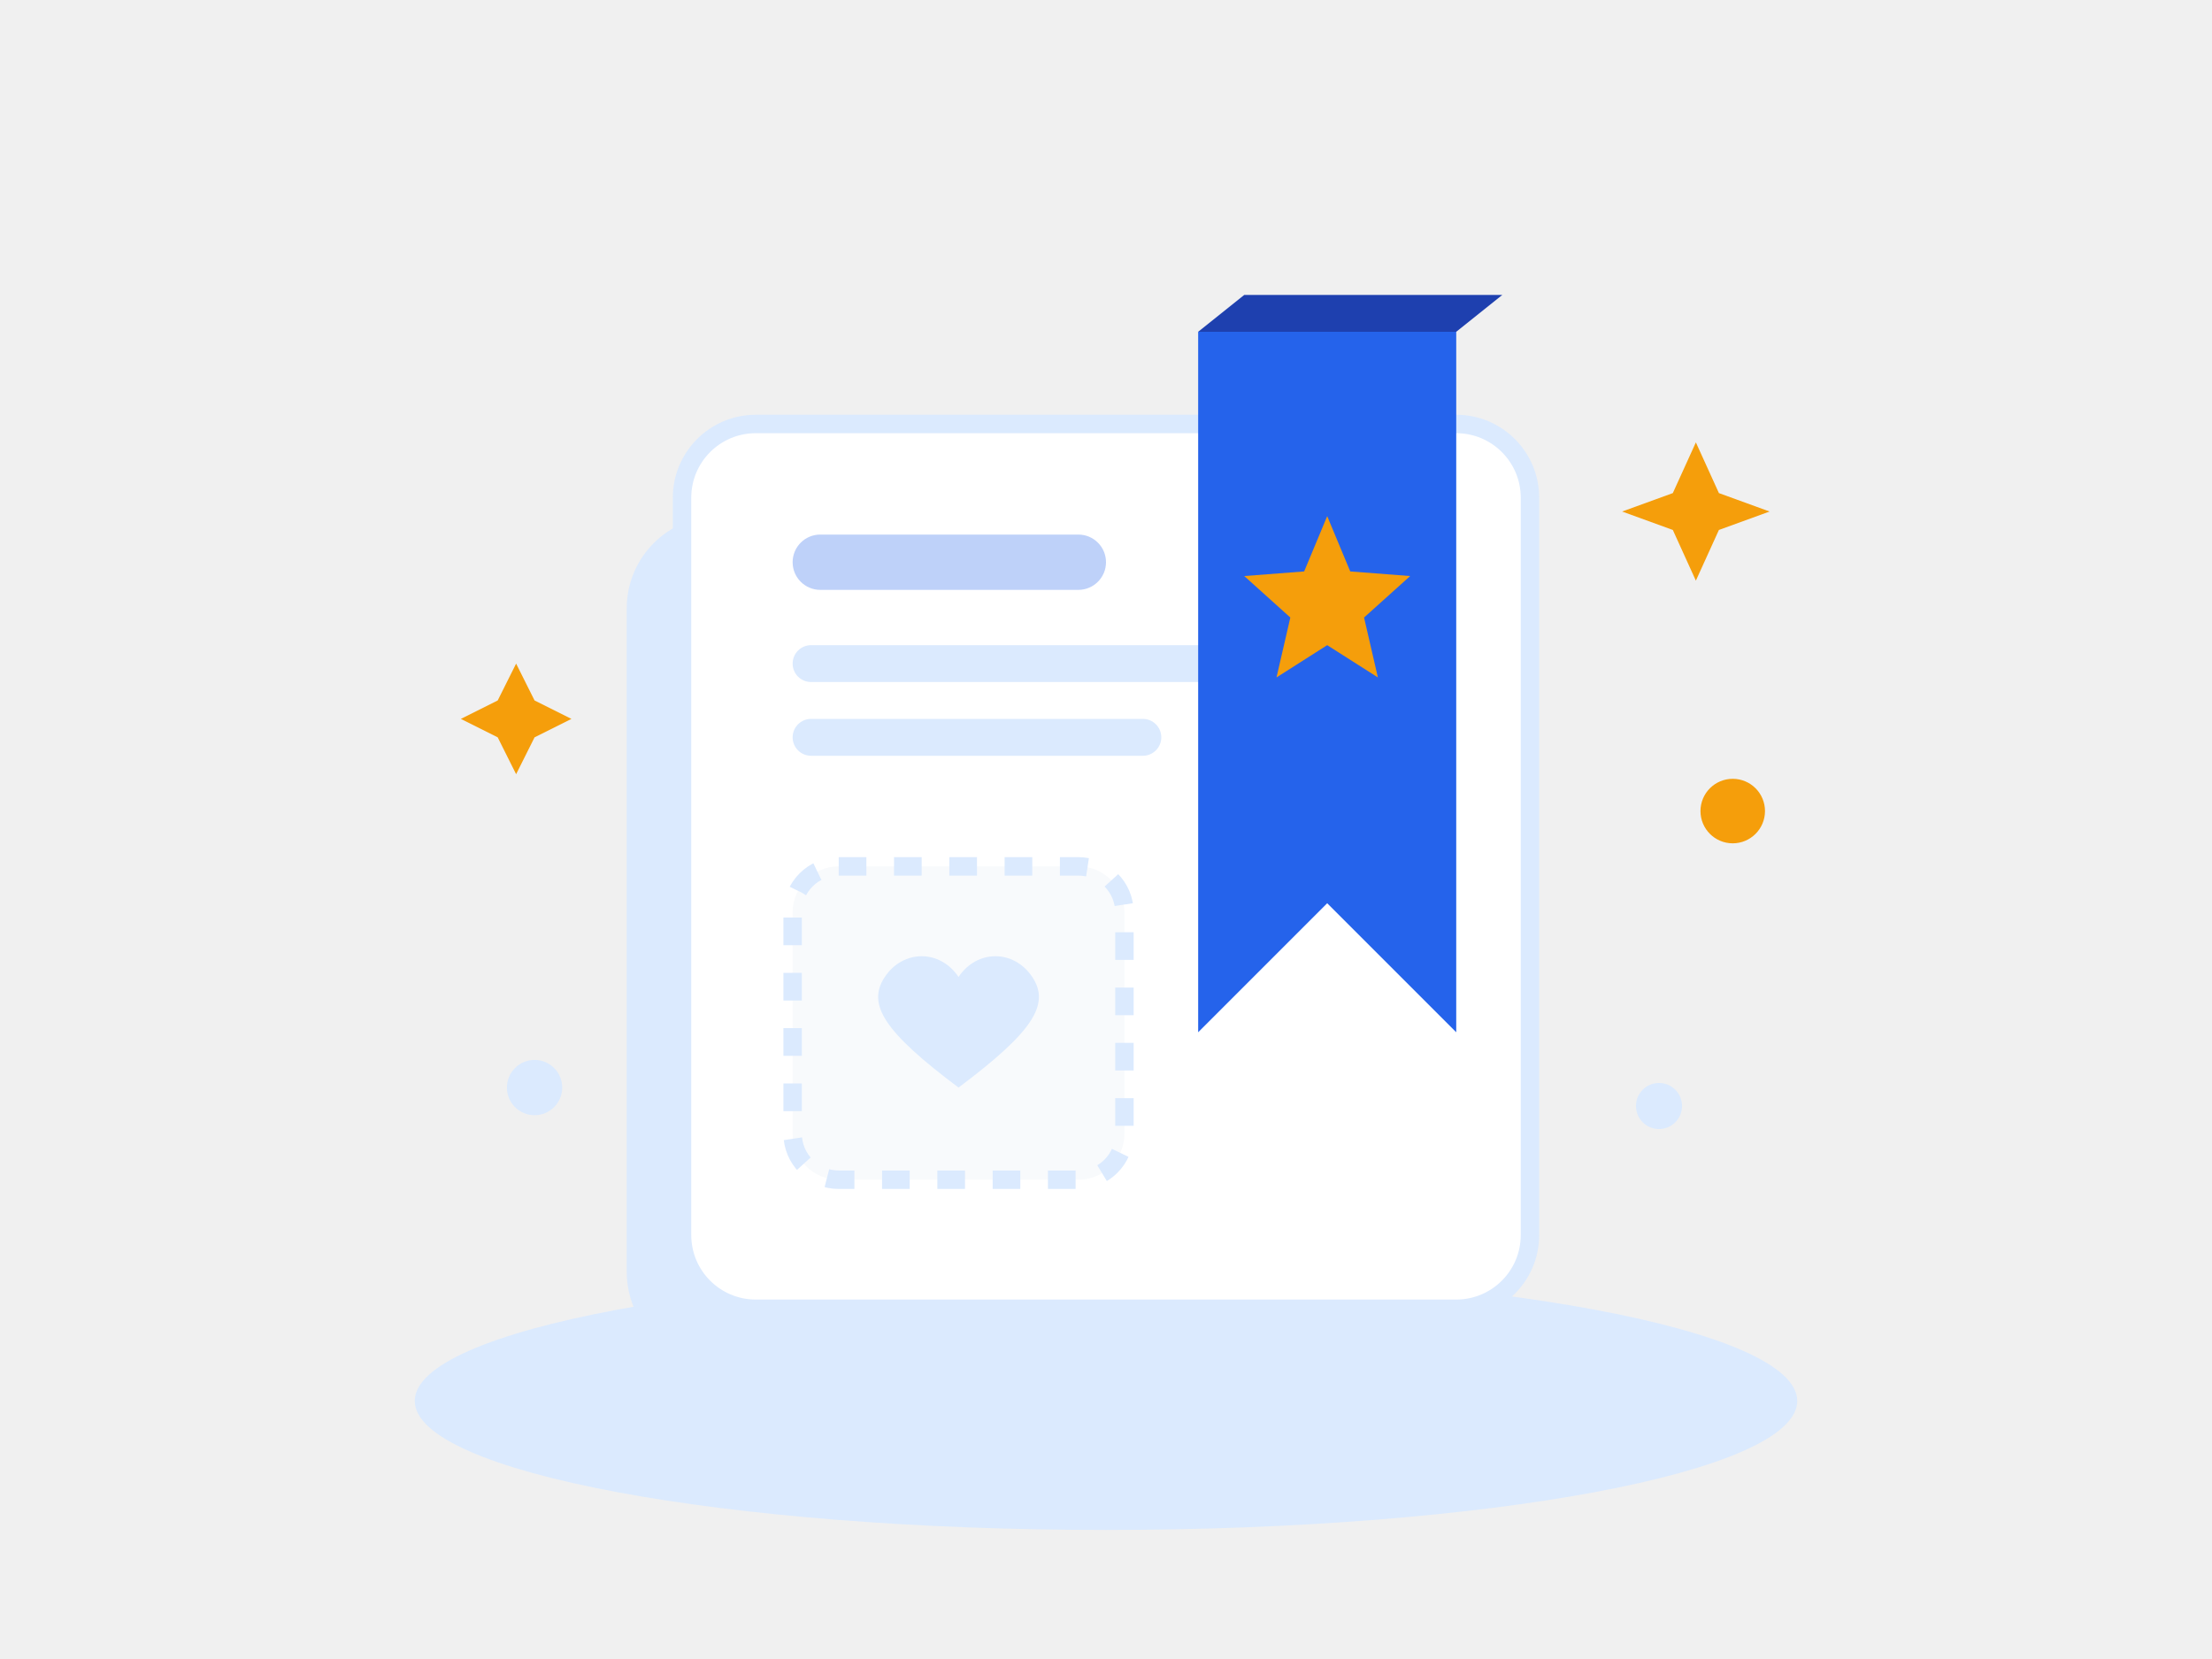
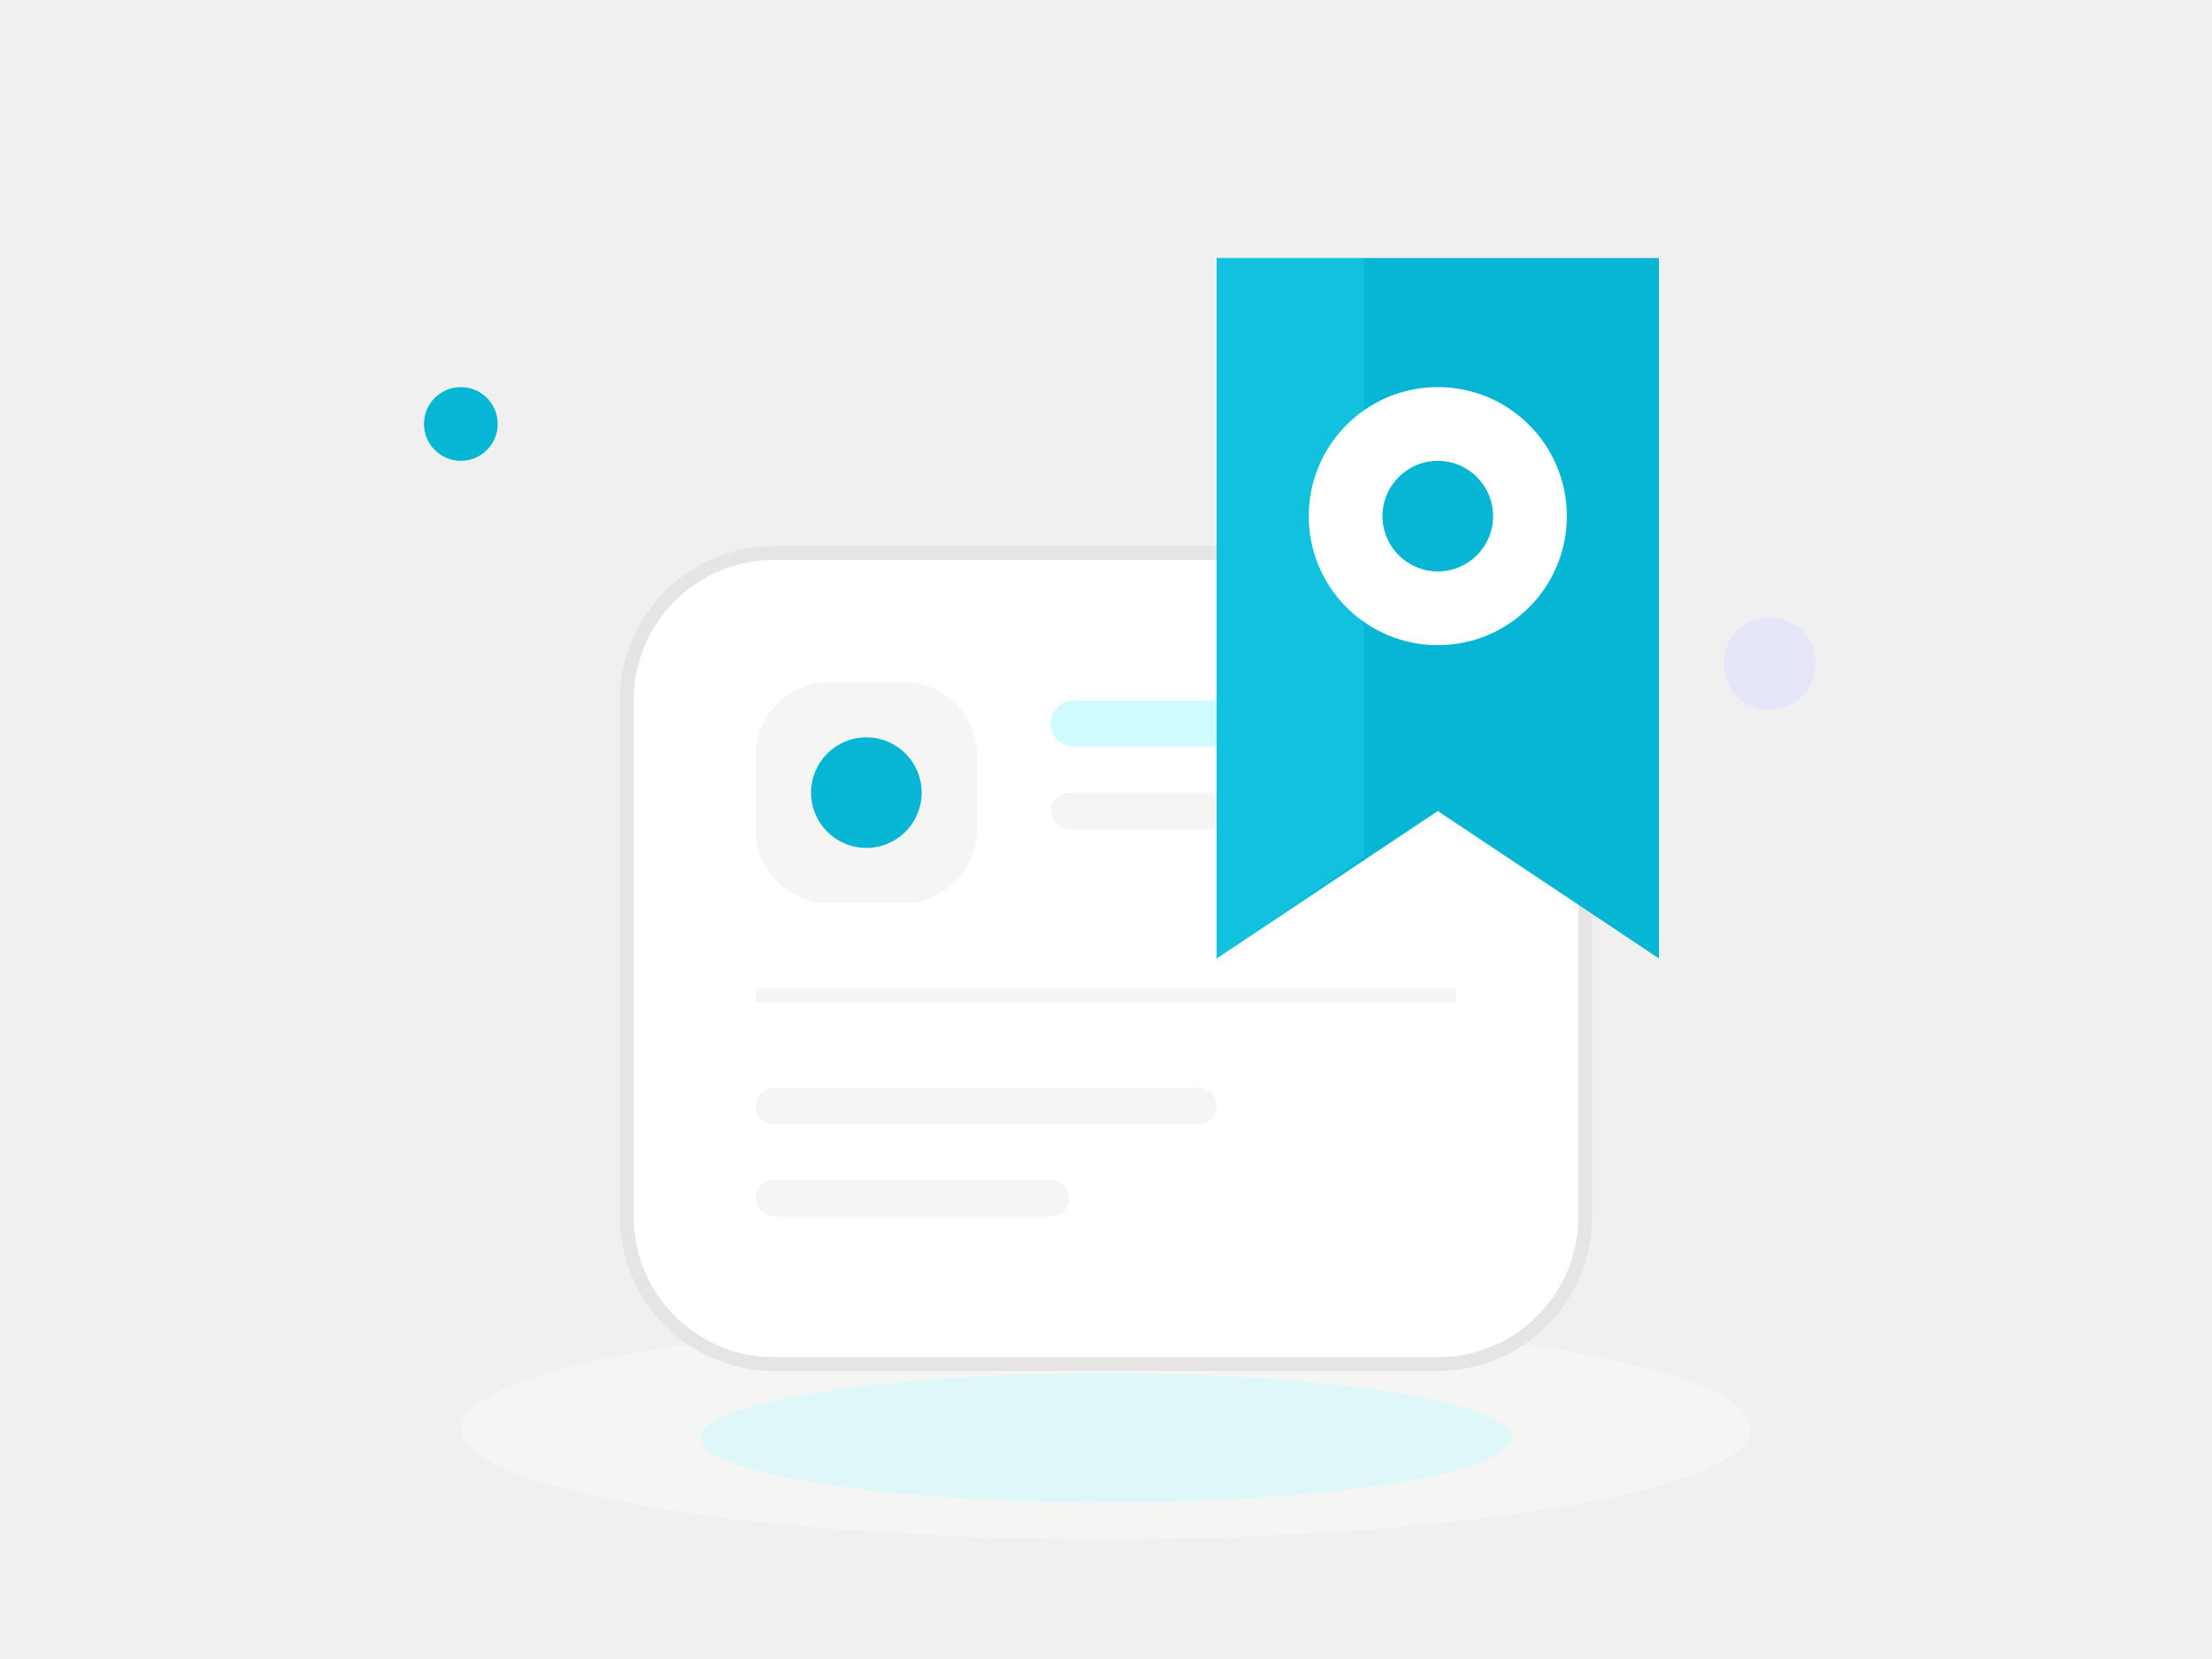
<svg xmlns="http://www.w3.org/2000/svg" viewBox="0 0 240 180" width="240" height="180" fill="none">
-   <ellipse cx="120" cy="152" rx="75" ry="14" fill="#DBEAFE" />
-   <rect x="68" y="56" width="94" height="92" rx="10" fill="#DBEAFE" />
-   <rect x="74" y="46" width="92" height="96" rx="8" fill="#FFFFFF" stroke="#DBEAFE" stroke-width="2" />
-   <rect x="86" y="58" width="34" height="6" rx="3" fill="#2563EB" opacity="0.3" />
-   <rect x="86" y="70" width="52" height="4" rx="2" fill="#DBEAFE" />
-   <rect x="86" y="78" width="40" height="4" rx="2" fill="#DBEAFE" />
-   <rect x="86" y="94" width="36" height="34" rx="5" fill="#F8FAFC" stroke="#DBEAFE" stroke-width="2" stroke-dasharray="3 3" />
-   <path d="M 104 106 C 102 103 98 103 96 106 C 94 109 96 112 104 118 C 112 112 114 109 112 106 C 110 103 106 103 104 106 Z" fill="#DBEAFE" />
-   <g>
-     <path d="M 130 36 L 135 32 H 163 L 158 36 Z" fill="#1E40AF" />
-     <path d="M 130 36 H 158 V 112 L 144 98 L 130 112 Z" fill="#2563EB" />
-     <polygon points="144,56 146.5,62 153,62.5 148,67 149.5,73.5 144,70 138.5,73.5 140,67 135,62.5 141.5,62" fill="#F59E0B" />
+   <ellipse cx="120" cy="155" rx="70" ry="12" fill="#F5F5F4" />
+   <ellipse cx="120" cy="156" rx="44" ry="7" fill="#CFFAFE" opacity="0.6" />
+   <g transform="translate(68, 50)">
+     <rect x="0" y="10" width="104" height="88" rx="16" fill="#FFFFFF" stroke="#E7E5E4" stroke-width="1.5" />
+     <rect x="14" y="24" width="24" height="24" rx="8" fill="#F5F5F4" />
+     <circle cx="26" cy="36" r="6" fill="#06B6D4" />
+     <rect x="46" y="26" width="44" height="5" rx="2.5" fill="#CFFAFE" />
+     <rect x="46" y="36" width="30" height="4" rx="2" fill="#F5F5F4" />
+     <line x1="14" y1="58" x2="90" y2="58" stroke="#F5F5F4" stroke-width="1.5" />
+     <rect x="14" y="68" width="50" height="4" rx="2" fill="#F5F5F4" />
+     <rect x="14" y="78" width="34" height="4" rx="2" fill="#F5F5F4" />
  </g>
-   <polygon points="184,48 186.5,53.5 192,55.5 186.5,57.5 184,63 181.5,57.5 176,55.5 181.5,53.5" fill="#F59E0B" />
-   <polygon points="56,72 58,76 62,78 58,80 56,84 54,80 50,78 54,76" fill="#F59E0B" />
-   <circle cx="188" cy="88" r="3.5" fill="#F59E0B" />
-   <circle cx="58" cy="118" r="3" fill="#DBEAFE" />
-   <circle cx="180" cy="120" r="2.5" fill="#DBEAFE" />
+   <g transform="translate(132, 28)">
+     <path d="M0 0 H48 V76 L24 60 L0 76 V0 Z" fill="#06B6D4" />
+     <path d="M0 0 H16 V65 L0 76 V0 Z" fill="#22D3EE" fill-opacity="0.4" />
+     <g transform="translate(24, 28)">
+       <circle cx="0" cy="0" r="14" fill="#FFFFFF" />
+       <circle cx="0" cy="0" r="6" fill="#06B6D4" />
+     </g>
+   </g>
+   <circle cx="50" cy="46" r="4" fill="#06B6D4" />
+   <circle cx="192" cy="72" r="5" fill="#E6E6FA" />
</svg>
